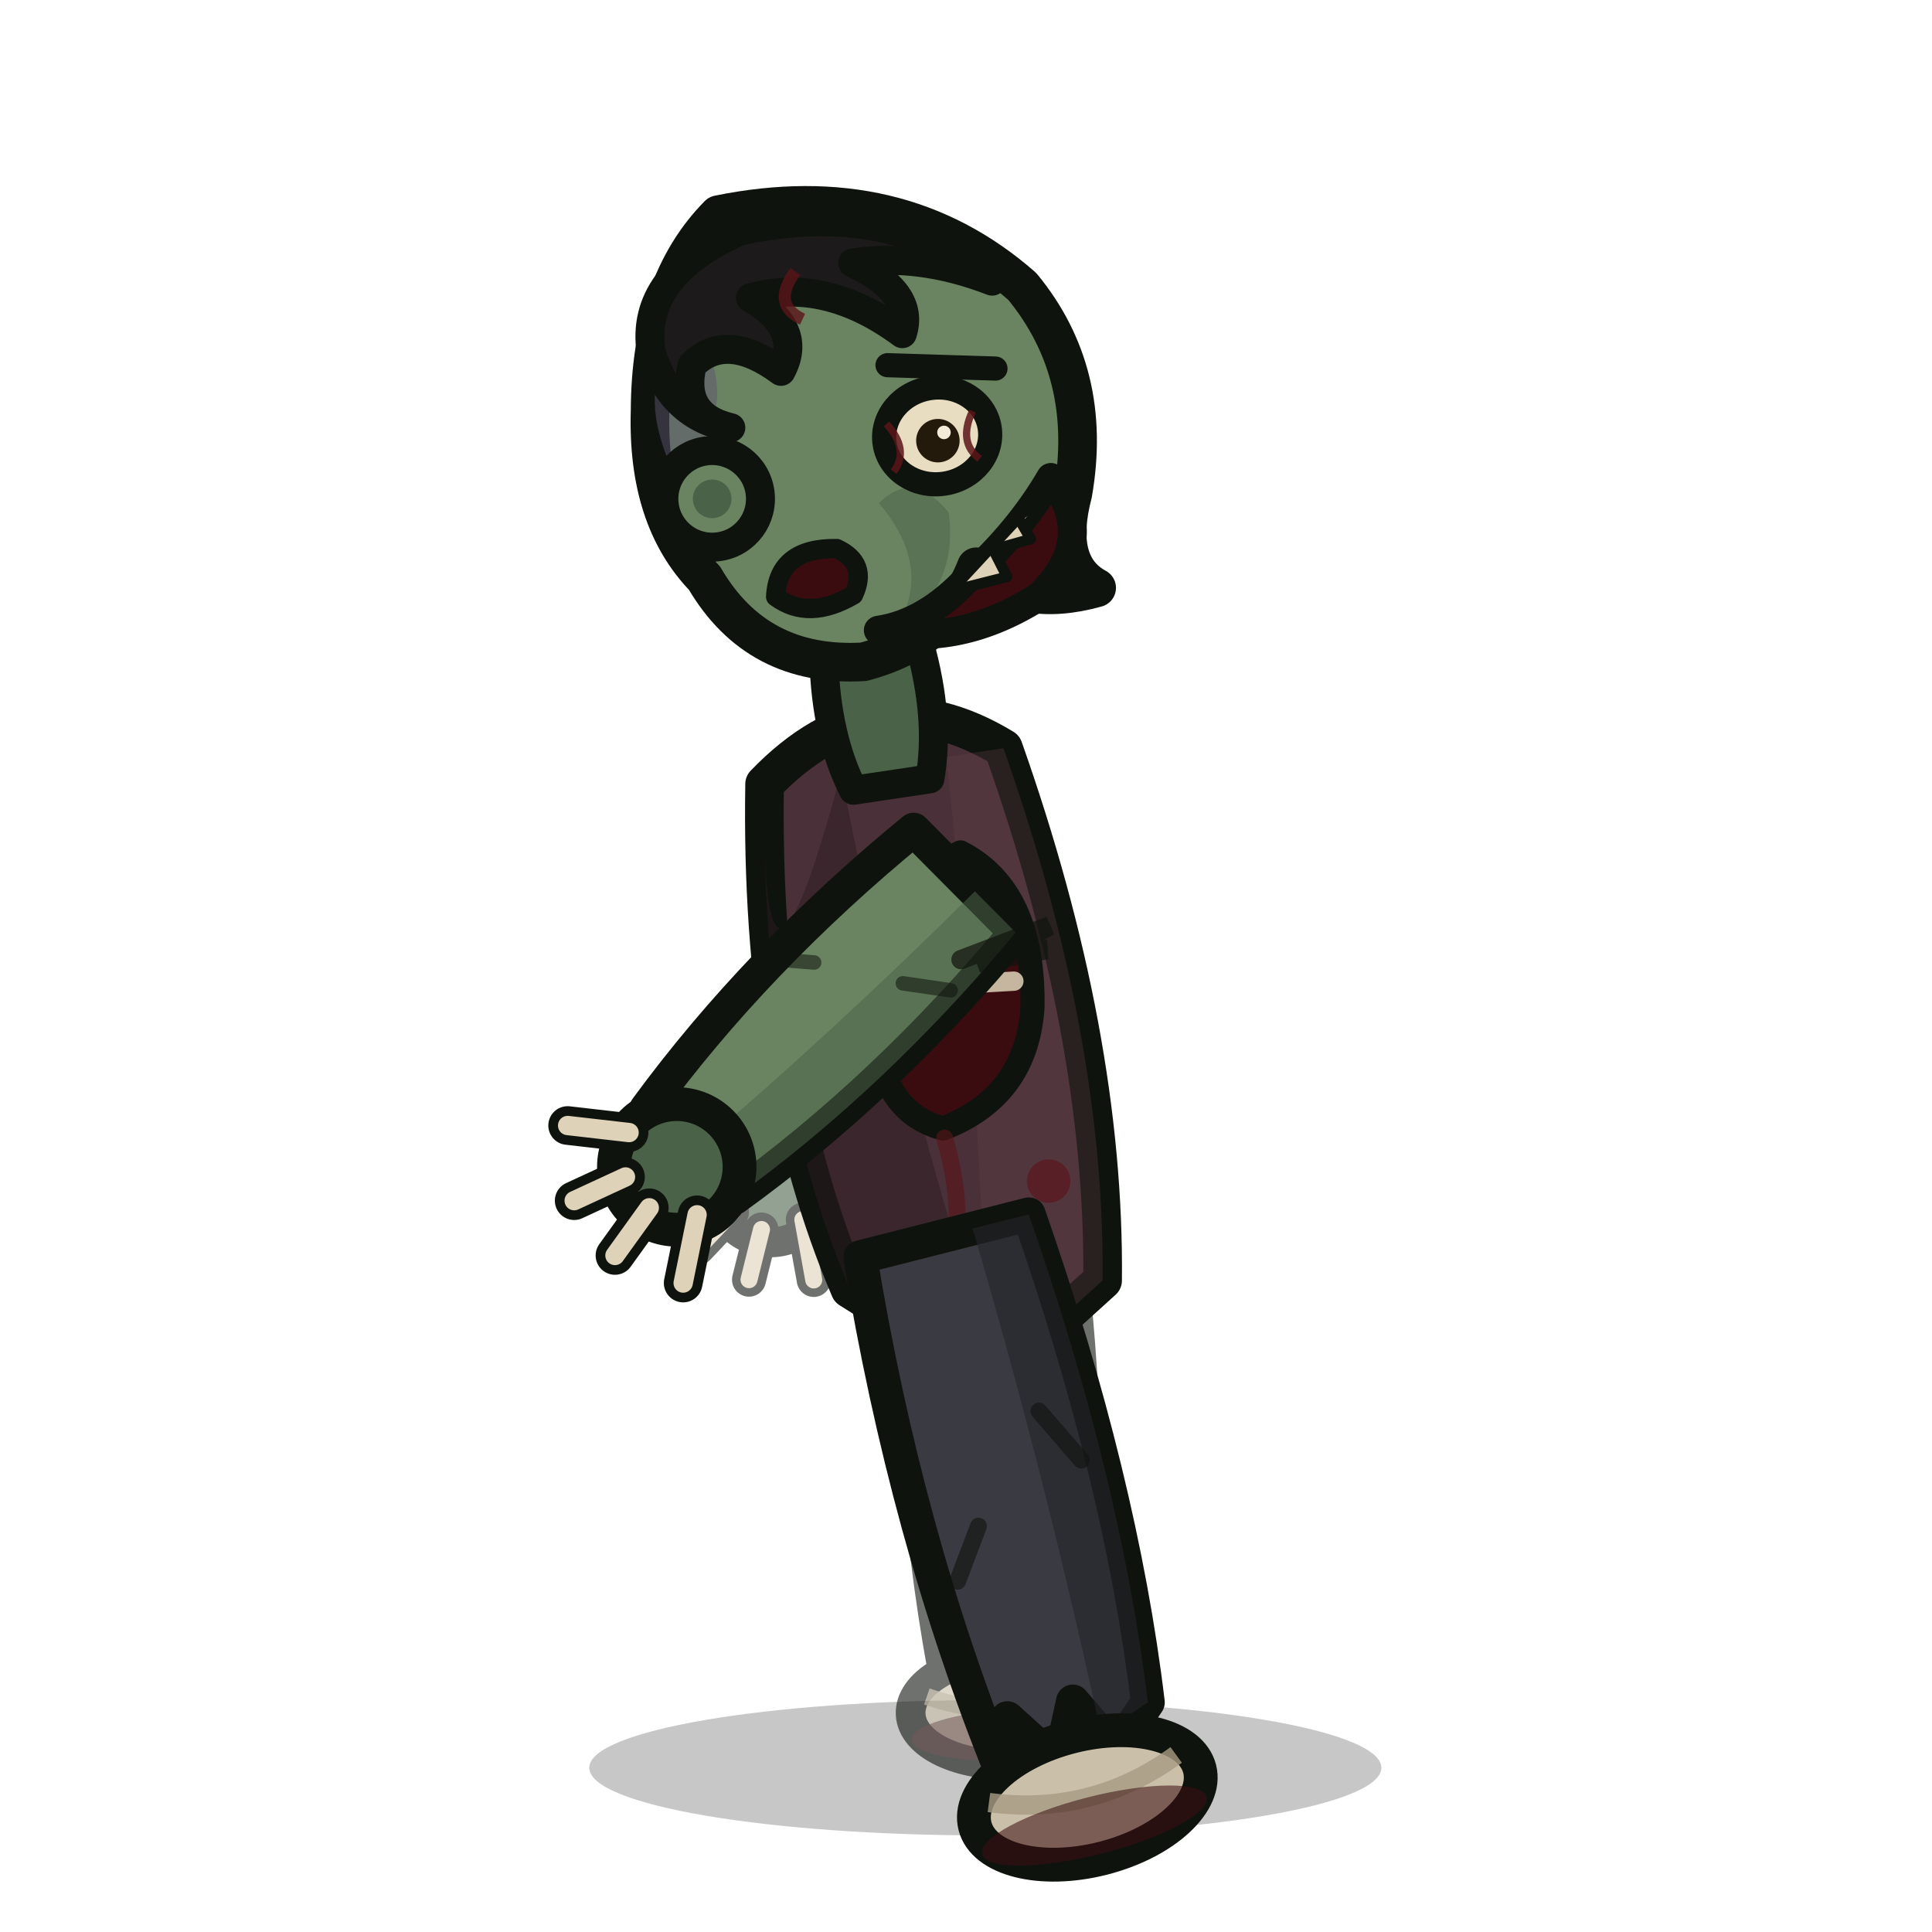
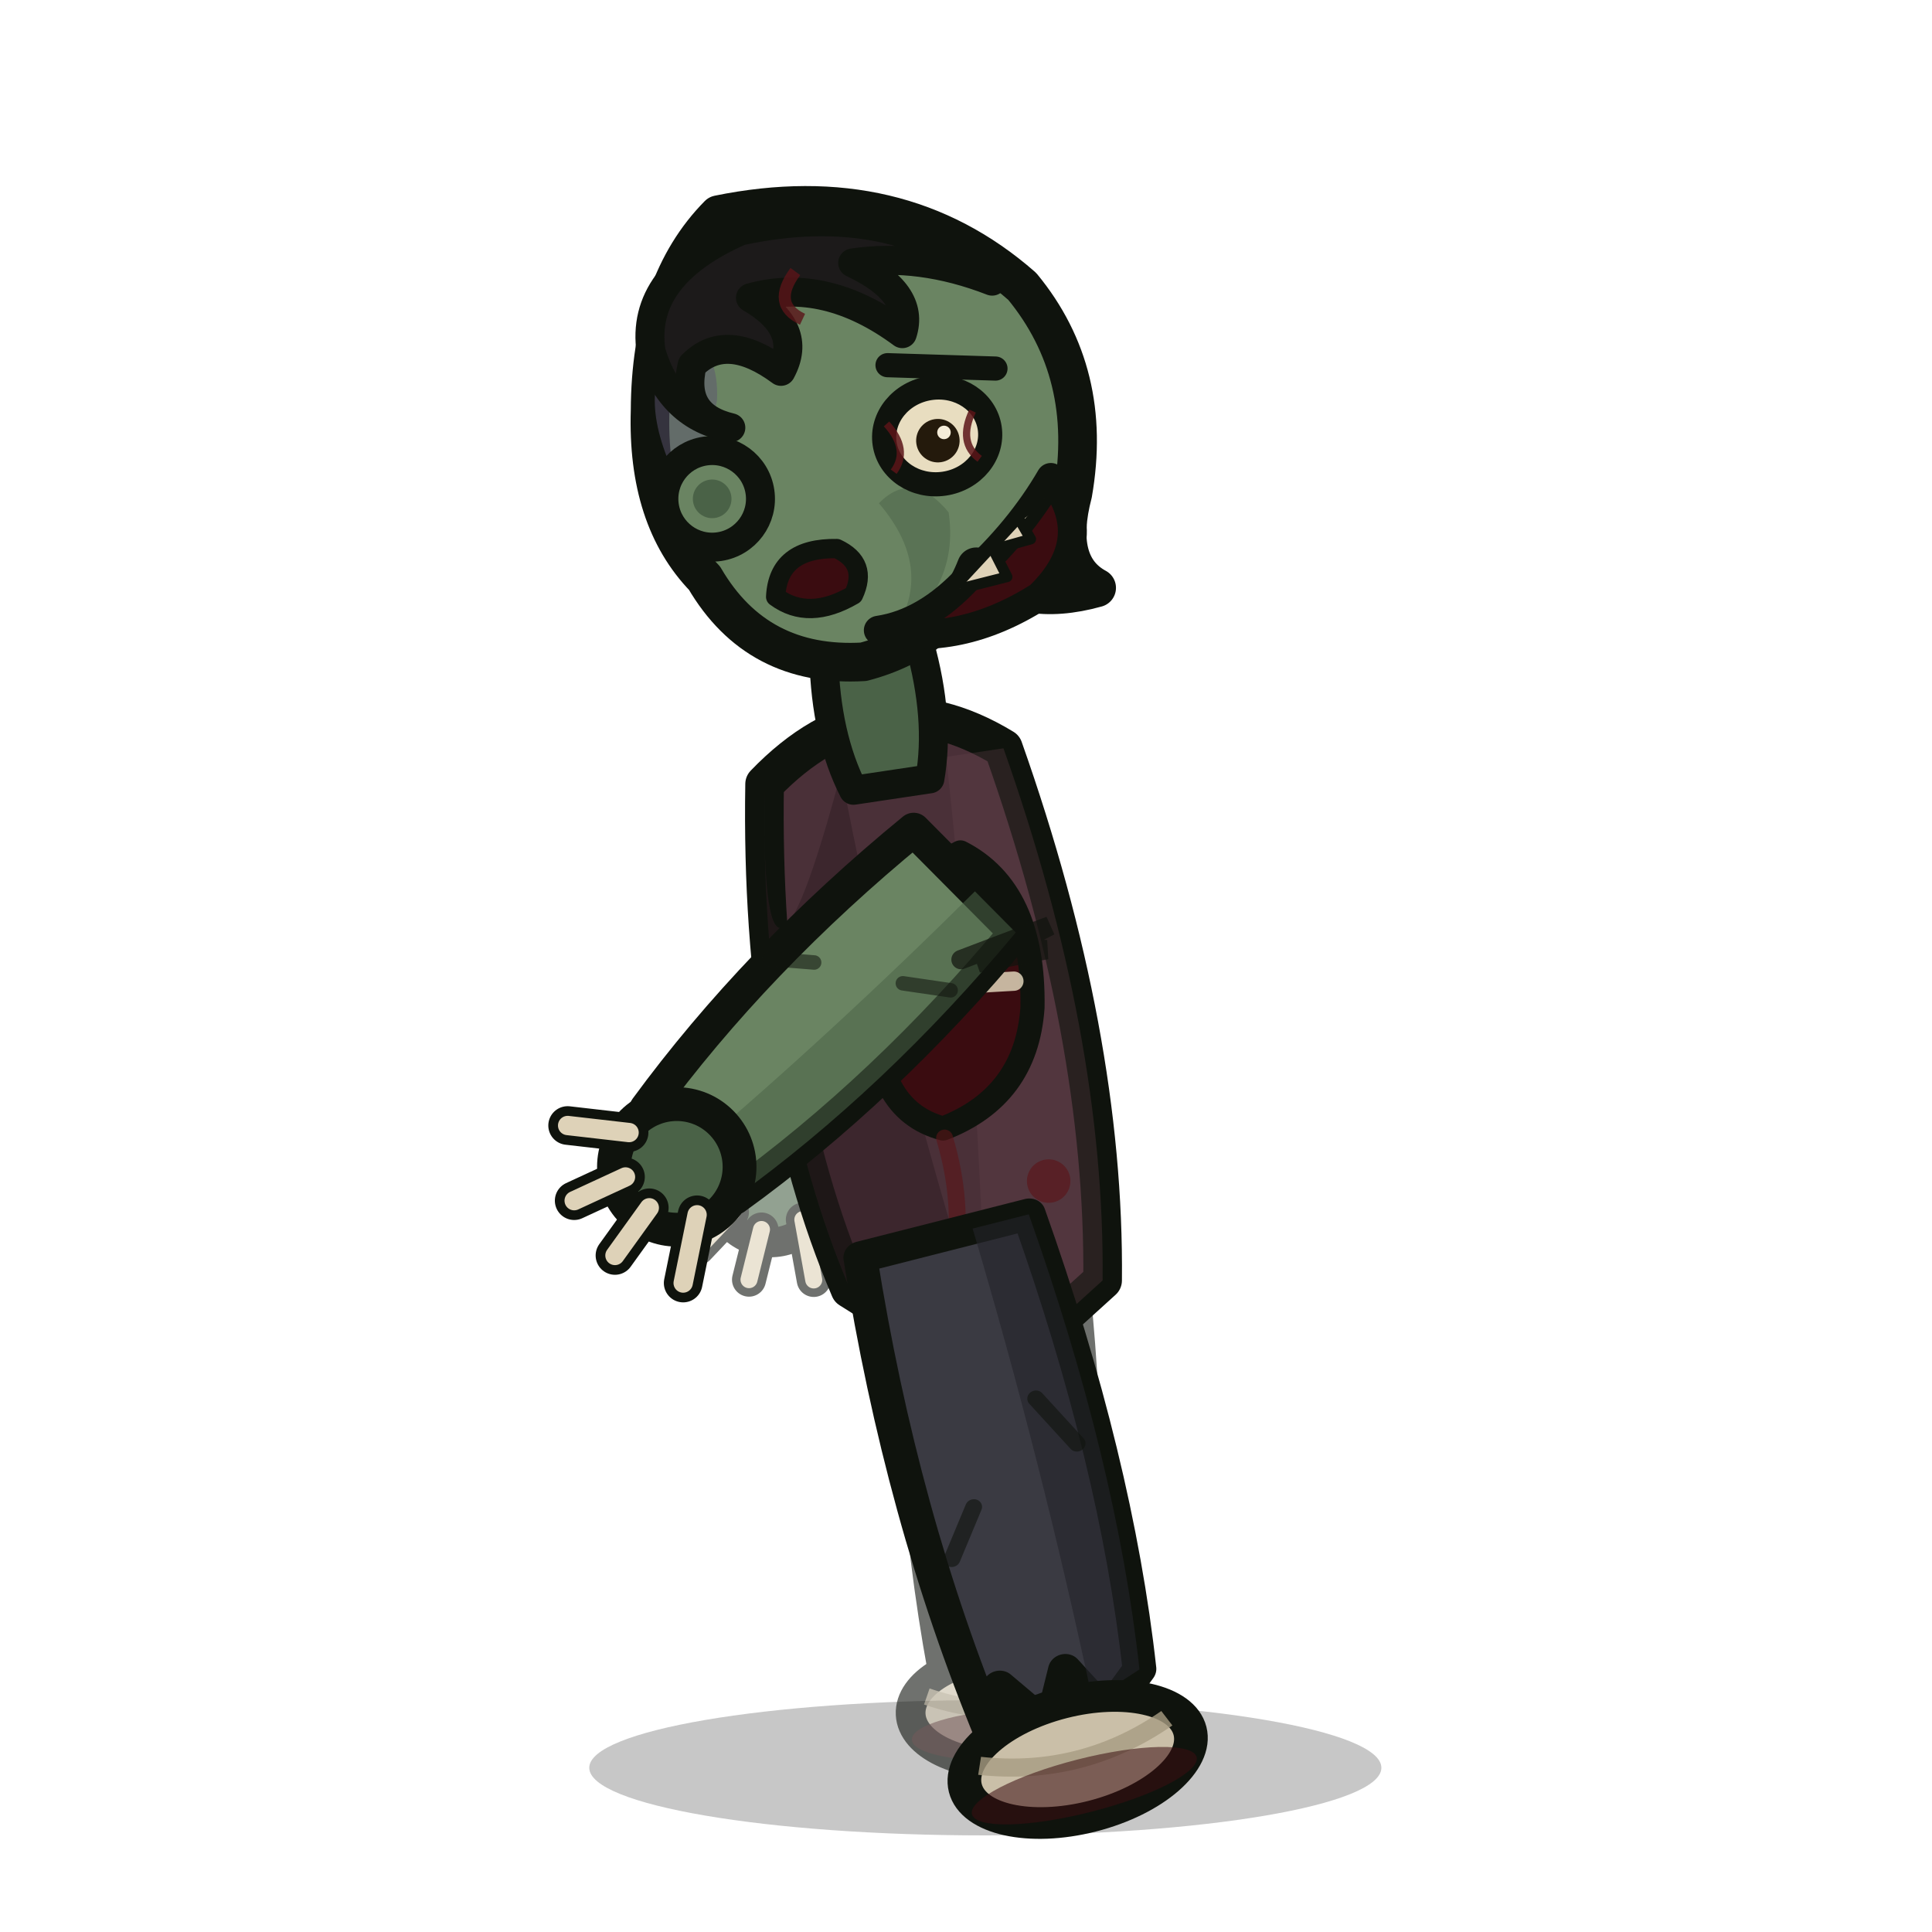
<svg xmlns="http://www.w3.org/2000/svg" id="art" viewBox="0 0 400 400">
  <g transform="translate(400,0) scale(-1,1)">
    <ellipse cx="196" cy="366" rx="82" ry="14" fill="#000000" opacity="0.22" />
    <g transform="translate(0,5.29) rotate(8.51 200 260)">
-       <g transform="translate(193,244) rotate(-5.7522) scale(0.88)" opacity="0.6">
+       <g transform="translate(193,244) rotate(-5.7522) scale(0.88,0.88)" opacity="0.6">
        <path d="M -18,0 Q -23,58 -17,104 L -8,112 L -2,100 L 4,112 L 12,100 L 16,110 Q 23,58 18,0 Z" fill="#3a3a42" stroke="#0f130d" stroke-width="7" stroke-linejoin="round" />
        <path d="M -18,0 Q -23,58 -17,104 L -6,108 Q -8,54 -6,0 Z" fill="#232329" opacity="0.6" />
        <path d="M -10,40 L -16,52 M 8,60 L 15,70" stroke="#0f130d" stroke-width="3.5" stroke-linecap="round" opacity="0.6" />
        <ellipse cx="0" cy="120" rx="24" ry="13" fill="#cabfa8" stroke="#0f130d" stroke-width="7" />
        <path d="M -20,116 Q 0,124 20,116" fill="none" stroke="#a89c82" stroke-width="4" opacity="0.8" />
        <ellipse cx="0" cy="126" rx="24" ry="6" fill="#3a0c10" opacity="0.55" />
      </g>
      <g transform="translate(198,172) rotate(-31.95472) scale(0.88)" opacity="0.6">
        <path d="M -15,0 Q -19,42 -13,80 L 13,80 Q 19,42 15,0 Z" fill="#6a8462" stroke="#0f130d" stroke-width="7" stroke-linejoin="round" />
        <path d="M -15,0 Q -19,42 -13,80 L 0,80 Q -3,42 -3,0 Z" fill="#4a6247" opacity="0.55" />
        <path d="M -14,18 L -6,24 M 10,34 L 17,40" stroke="#0f130d" stroke-width="3" stroke-linecap="round" opacity="0.55" />
        <path d="M -15,4 L -22,-2 L -14,10 L -19,-6 L -11,12" fill="none" stroke="#0f130d" stroke-width="4" stroke-linecap="round" opacity="0.7" />
        <g transform="translate(0,84)">
          <circle cx="0" cy="0" r="13" fill="#4a6247" stroke="#0f130d" stroke-width="7" />
          <path d="M -10,4 L -18,16 M -2,10 L -4,22 M 6,9 L 10,20 M 12,2 L 22,10" fill="none" stroke="#0f130d" stroke-width="8" stroke-linecap="round" />
          <path d="M -10,4 L -18,16 M -2,10 L -4,22 M 6,9 L 10,20 M 12,2 L 22,10" fill="none" stroke="#ded2b8" stroke-width="4" stroke-linecap="round" />
        </g>
      </g>
      <path d="M 176,152 Q 164,214 172,264 L 184,272 L 196,258 L 210,270 L 224,258              Q 236,212 226,152 Q 200,132 176,152 Z" fill="#4a3038" stroke="#0f130d" stroke-width="8" stroke-linejoin="round" />
      <path d="M 176,152 Q 164,214 172,264 L 184,272 L 196,258 Q 190,204 188,152 Z" fill="#66424c" opacity="0.3" />
      <path d="M 210,152 Q 236,212 226,152 L 226,152 Q 236,212 224,258 L 210,270 L 200,258              Q 208,204 210,152 Z" fill="#2e1c22" opacity="0.5" />
      <path d="M 188,172 Q 174,182 178,206 Q 182,224 200,228 Q 214,222 210,200 Q 206,178 188,172 Z" fill="#3a0c10" stroke="#0f130d" stroke-width="5" stroke-linejoin="round" />
      <path d="M 182,188 L 202,184 M 181,200 L 203,198" fill="none" stroke="#ded2b8" stroke-width="4" stroke-linecap="round" opacity="0.85" />
      <circle cx="180" cy="242" r="4.5" fill="#5a1418" opacity="0.65" />
      <path d="M 200,230 Q 198,244 202,256" stroke="#5a1418" stroke-width="3.5" fill="none" opacity="0.6" stroke-linecap="round" />
      <path d="M 190,128 Q 188,144 192,156 L 208,156 Q 212,144 210,128 Z" fill="#4a6247" stroke="#0f130d" stroke-width="6" stroke-linejoin="round" />
      <g transform="translate(198,88)">
        <path d="M 20,-54 Q -18,-56 -40,-30 Q -52,-10 -44,14 Q -38,28 -46,34                Q -30,36 -22,26 Q -14,40 4,42 Q 26,40 34,20 Q 44,6 40,-16 Q 36,-42 20,-54 Z" fill="#6a8462" stroke="#0f130d" stroke-width="8" stroke-linejoin="round" />
        <path d="M -4,10 Q -14,26 -2,38 Q -18,30 -18,14 Q -12,4 -4,10 Z" fill="#4a6247" opacity="0.5" />
        <path d="M 30,-30 Q 42,-24 38,-6 Q 30,-4 26,-16 Q 24,-26 30,-30 Z" fill="#5c5470" opacity="0.5" />
        <circle cx="30" cy="4" r="10" fill="#6a8462" stroke="#0f130d" stroke-width="6" />
        <circle cx="30" cy="4" r="4" fill="#4a6247" />
        <path d="M 16,-50 Q -16,-52 -34,-32 Q -20,-40 -6,-40 Q -18,-32 -14,-24                Q 0,-38 16,-36 Q 6,-28 12,-20 Q 22,-30 30,-24 Q 34,-14 24,-10                Q 36,-14 38,-28 Q 38,-44 16,-50 Z" fill="#1c1a1a" stroke="#0f130d" stroke-width="6" stroke-linejoin="round" />
        <path d="M 6,-40 Q 12,-34 6,-30" fill="none" stroke="#5a1418" stroke-width="2.5" opacity="0.8" />
        <path d="M -32,-14 L -10,-18" stroke="#0f130d" stroke-width="5" stroke-linecap="round" />
        <ellipse cx="-18" cy="-2" rx="11" ry="10" fill="#e8ddc0" stroke="#0f130d" stroke-width="5" />
        <path d="M -26,-6 Q -22,0 -26,4 M -8,-6 Q -12,0 -8,4" fill="none" stroke="#5a1418" stroke-width="1.5" opacity="0.85" />
        <circle cx="-18" cy="-1" r="4.5" fill="#241a0c" />
        <circle cx="-19.5" cy="-2.5" r="1.4" fill="#f4ecd8" />
        <path d="M -40,10 Q -48,24 -34,34 Q -16,42 0,36 Q -10,36 -20,28 Q -32,20 -40,10 Z" fill="#3a0c10" stroke="#0f130d" stroke-width="6" stroke-linejoin="round" />
        <path d="M -38,14 L -32,17 L -34,22 L -26,23 L -28,29 L -18,30" fill="#ded2b8" stroke="#0f130d" stroke-width="2.2" stroke-linejoin="round" />
        <path d="M 6,18 Q 18,16 20,26 Q 14,32 4,28 Q 0,22 6,18 Z" fill="#3a0c10" stroke="#0f130d" stroke-width="4" stroke-linejoin="round" />
      </g>
-       <g transform="translate(203,250) rotate(5.7522) scale(1.0)" opacity="1.0">
+       <g transform="translate(203,250) rotate(5.7522) scale(1.0,0.9324)" opacity="1.0">
        <path d="M -18,0 Q -23,58 -17,104 L -8,112 L -2,100 L 4,112 L 12,100 L 16,110 Q 23,58 18,0 Z" fill="#3a3a42" stroke="#0f130d" stroke-width="7" stroke-linejoin="round" />
        <path d="M -18,0 Q -23,58 -17,104 L -6,108 Q -8,54 -6,0 Z" fill="#232329" opacity="0.6" />
        <path d="M -10,40 L -16,52 M 8,60 L 15,70" stroke="#0f130d" stroke-width="3.5" stroke-linecap="round" opacity="0.6" />
        <ellipse cx="0" cy="120" rx="24" ry="13" fill="#cabfa8" stroke="#0f130d" stroke-width="7" />
        <path d="M -20,116 Q 0,124 20,116" fill="none" stroke="#a89c82" stroke-width="4" opacity="0.8" />
        <ellipse cx="0" cy="126" rx="24" ry="6" fill="#3a0c10" opacity="0.55" />
      </g>
      <g transform="translate(188,178) rotate(-53.72201) scale(1.0)" opacity="1.0">
        <path d="M -15,0 Q -19,42 -13,80 L 13,80 Q 19,42 15,0 Z" fill="#6a8462" stroke="#0f130d" stroke-width="7" stroke-linejoin="round" />
        <path d="M -15,0 Q -19,42 -13,80 L 0,80 Q -3,42 -3,0 Z" fill="#4a6247" opacity="0.55" />
        <path d="M -14,18 L -6,24 M 10,34 L 17,40" stroke="#0f130d" stroke-width="3" stroke-linecap="round" opacity="0.55" />
        <path d="M -15,4 L -22,-2 L -14,10 L -19,-6 L -11,12" fill="none" stroke="#0f130d" stroke-width="4" stroke-linecap="round" opacity="0.7" />
        <g transform="translate(0,84)">
          <circle cx="0" cy="0" r="13" fill="#4a6247" stroke="#0f130d" stroke-width="7" />
          <path d="M -10,4 L -18,16 M -2,10 L -4,22 M 6,9 L 10,20 M 12,2 L 22,10" fill="none" stroke="#0f130d" stroke-width="8" stroke-linecap="round" />
          <path d="M -10,4 L -18,16 M -2,10 L -4,22 M 6,9 L 10,20 M 12,2 L 22,10" fill="none" stroke="#ded2b8" stroke-width="4" stroke-linecap="round" />
        </g>
      </g>
    </g>
  </g>
</svg>
